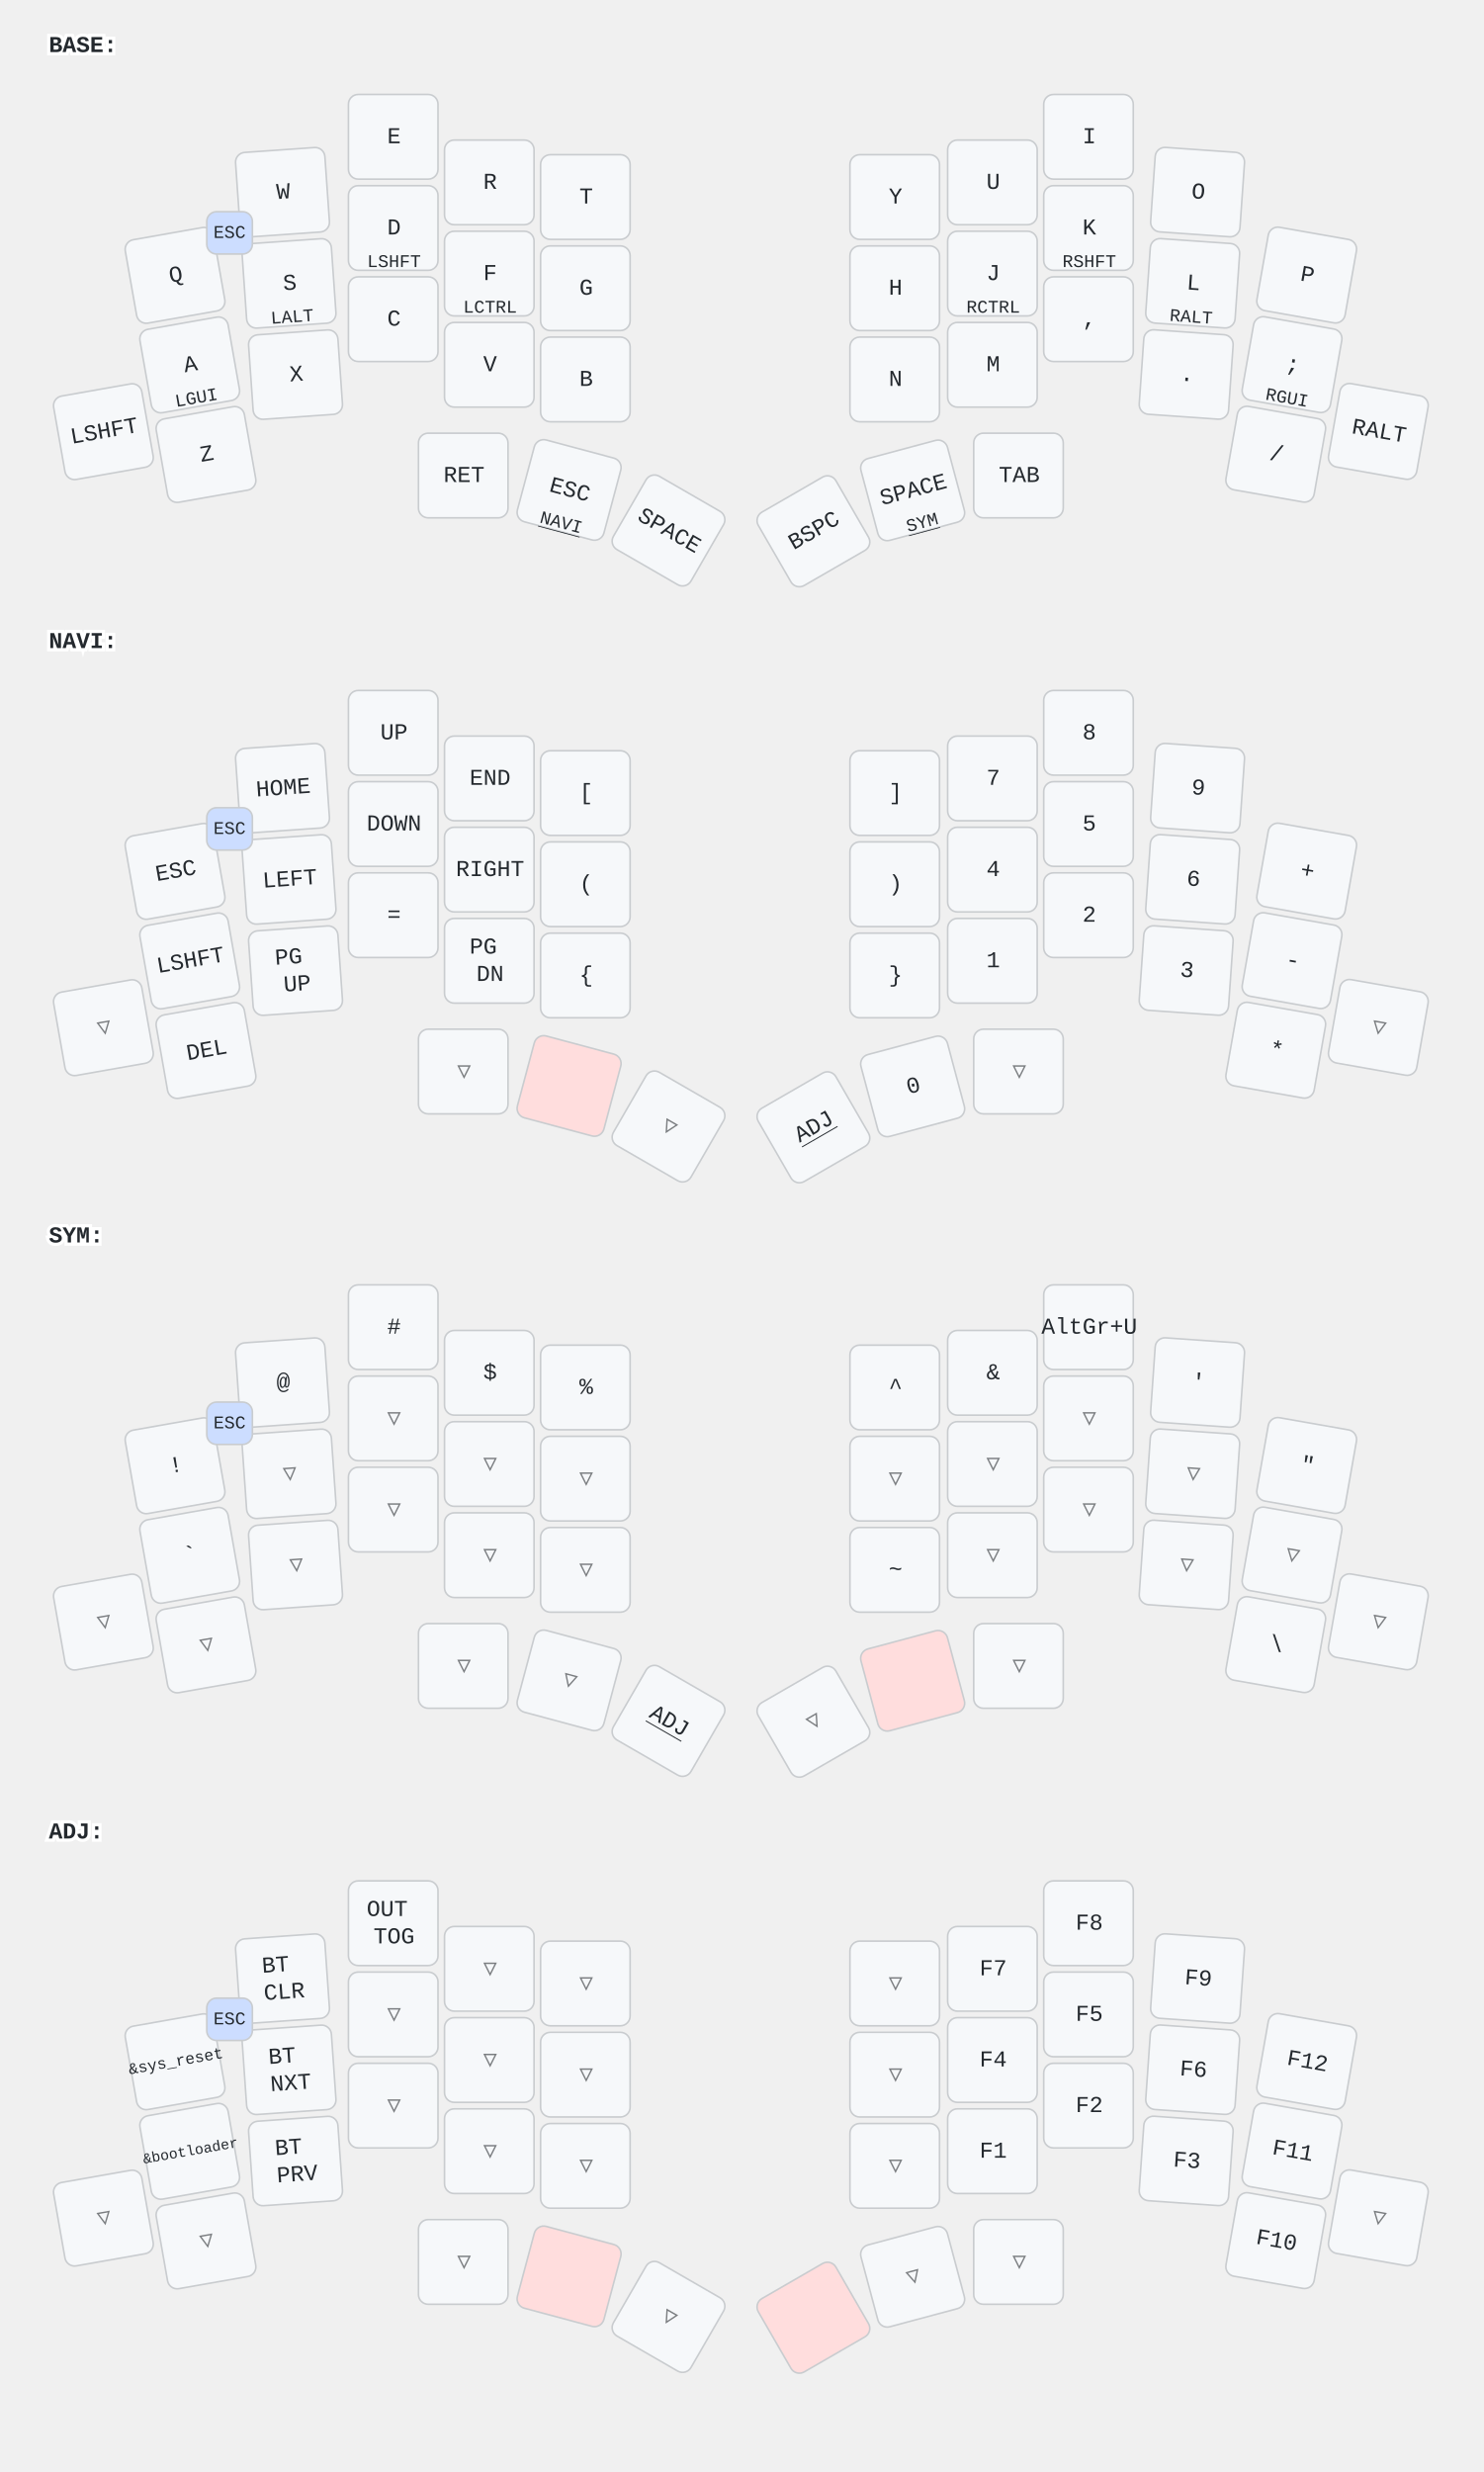
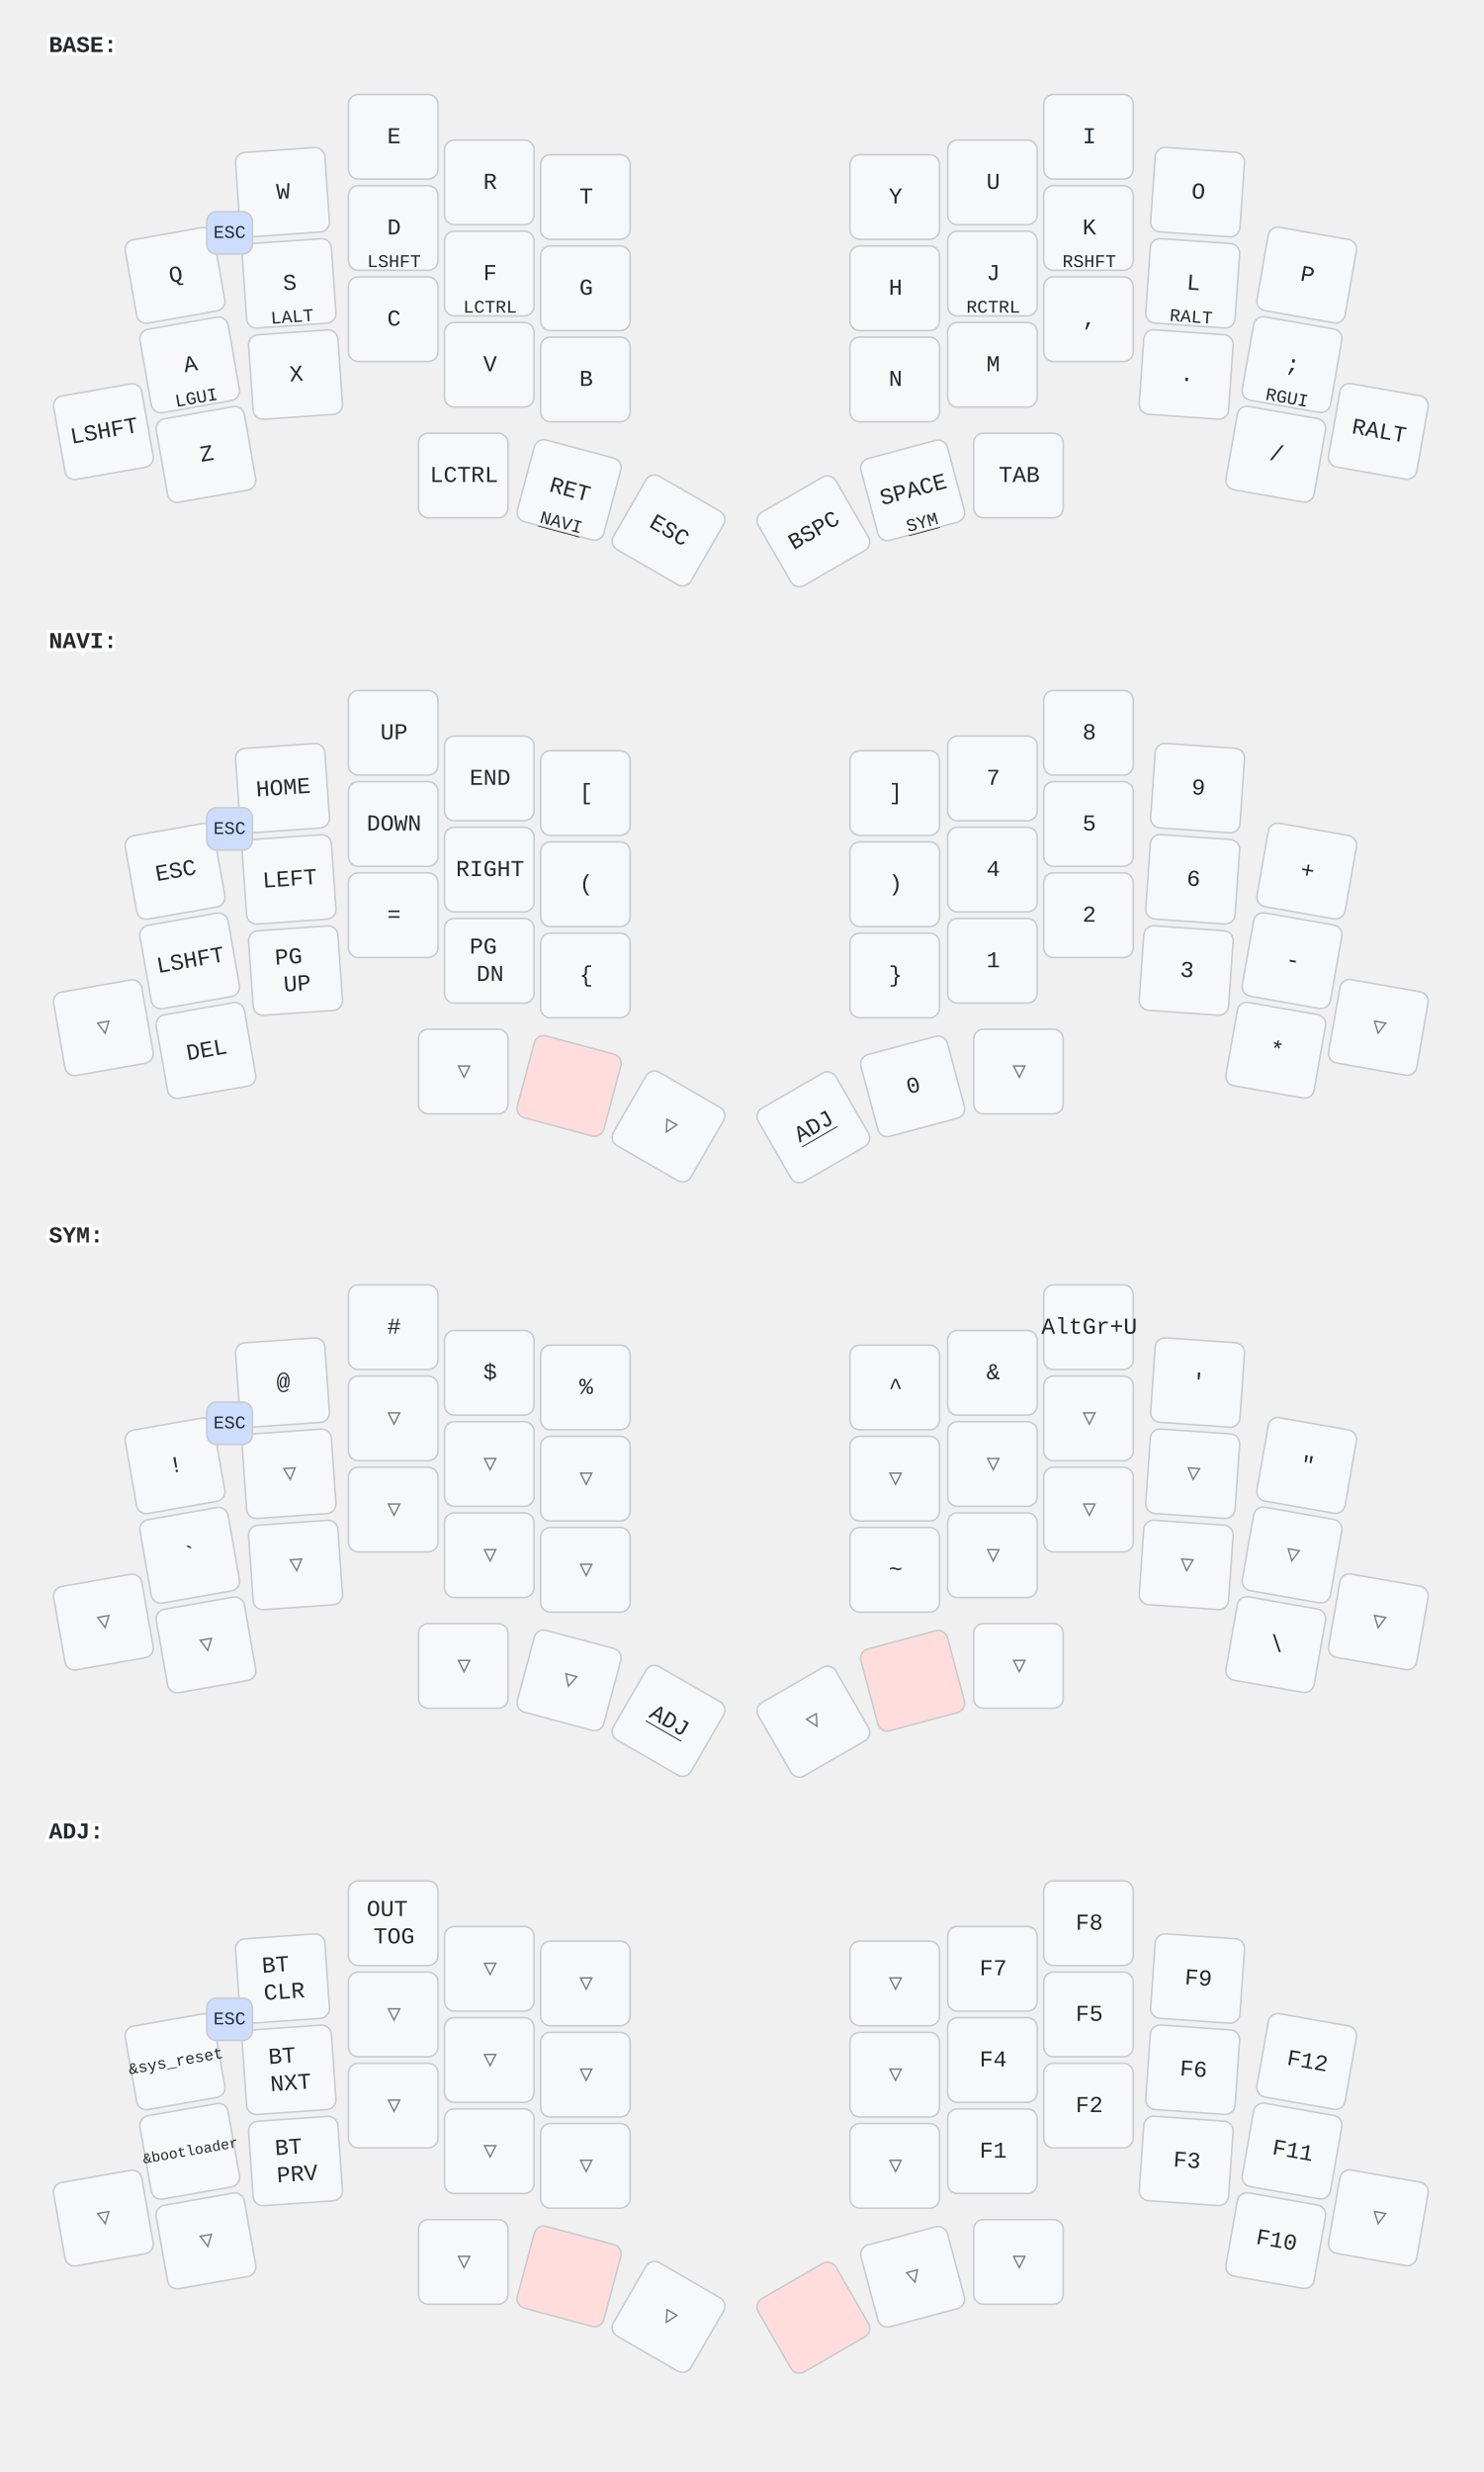
<svg xmlns="http://www.w3.org/2000/svg" width="911" height="1518" viewBox="0 0 911 1518" class="keymap">
  <style>/* inherit to force styles through use tags */
svg path {
    fill: inherit;
}

/* font and background color specifications */
svg.keymap {
    font-family: SFMono-Regular,Consolas,Liberation Mono,Menlo,monospace;
    font-size: 14px;
    font-kerning: normal;
    text-rendering: optimizeLegibility;
    fill: #24292e;
}

/* default key styling */
rect.key {
    fill: #f6f8fa;
}

rect.key, rect.combo {
    stroke: #c9cccf;
    stroke-width: 1;
}

/* default key side styling, only used is draw_key_sides is set */
rect.side {
    filter: brightness(90%);
}

/* color accent for combo boxes */
rect.combo, rect.combo-separate {
    fill: #cdf;
}

/* color accent for held keys */
rect.held, rect.combo.held {
    fill: #fdd;
}

/* color accent for ghost (optional) keys */
rect.ghost, rect.combo.ghost {
    stroke-dasharray: 4, 4;
    stroke-width: 2;
}

text {
    text-anchor: middle;
    dominant-baseline: middle;
}

/* styling for layer labels */
text.label {
    font-weight: bold;
    text-anchor: start;
    stroke: white;
    stroke-width: 4;
    paint-order: stroke;
}

/* styling for optional footer */
text.footer {
    text-anchor: end;
    dominant-baseline: auto;
    stroke: white;
    stroke-width: 4;
    paint-order: stroke;
}

/* styling for combo tap, and key non-tap label text */
- text.combo, text.hold, text.shifted, text.left, text.right {
+ text.combo, text.hold, text.shifted, text.left, text.right, text.tl, text.tr, text.bl, text.br {
    font-size: 11px;
}

- text.hold {
+ text.hold, text.bl, text.br {
    text-anchor: middle;
    dominant-baseline: auto;
}

- text.shifted {
+ text.shifted, text.tl, text.tr {
    text-anchor: middle;
    dominant-baseline: hanging;
}

- text.left {
+ text.left, text.tl, text.bl {
    text-anchor: start;
}

- text.right {
+ text.right, text.tr, text.br {
    text-anchor: end;
}

text.layer-activator {
    text-decoration: underline;
}

/* styling for hold/shifted label text in combo box */
text.combo.hold, text.combo.shifted, text.combo.left, text.combo.right {
    font-size: 8px;
}

/* lighter symbol for transparent keys */
text.trans {
    fill: #7b7e81;
}

/* styling for combo dendrons */
path.combo {
    stroke-width: 1;
    stroke: gray;
    fill: none;
}

/* Start Tabler Icons Cleanup */
/* cannot use height/width with glyphs */
.icon-tabler &gt; path {
    fill: inherit;
    stroke: inherit;
    stroke-width: 2;
}
/* hide tabler's default box */
.icon-tabler &gt; path[stroke="none"][fill="none"] {
    visibility: hidden;
}
/* End Tabler Icons Cleanup */
</style>
  <g transform="translate(30, 0)" class="layer-BASE">
    <text x="0" y="28" class="label" id="BASE">BASE:</text>
    <g transform="translate(0, 56)">
      <g transform="translate(78, 113) rotate(-10.0)" class="key keypos-0">
        <rect rx="6" ry="6" x="-28" y="-26" width="55" height="52" class="key" />
        <text x="0" y="0" class="key tap">Q</text>
      </g>
      <g transform="translate(144, 62) rotate(-4.0)" class="key keypos-1">
        <rect rx="6" ry="6" x="-28" y="-26" width="55" height="52" class="key" />
        <text x="0" y="0" class="key tap">W</text>
      </g>
      <g transform="translate(212, 28)" class="key keypos-2">
        <rect rx="6" ry="6" x="-28" y="-26" width="55" height="52" class="key" />
        <text x="0" y="0" class="key tap">E</text>
      </g>
      <g transform="translate(271, 56)" class="key keypos-3">
        <rect rx="6" ry="6" x="-28" y="-26" width="55" height="52" class="key" />
        <text x="0" y="0" class="key tap">R</text>
      </g>
      <g transform="translate(330, 65)" class="key keypos-4">
        <rect rx="6" ry="6" x="-28" y="-26" width="55" height="52" class="key" />
        <text x="0" y="0" class="key tap">T</text>
      </g>
      <g transform="translate(520, 65)" class="key keypos-5">
        <rect rx="6" ry="6" x="-28" y="-26" width="55" height="52" class="key" />
        <text x="0" y="0" class="key tap">Y</text>
      </g>
      <g transform="translate(580, 56)" class="key keypos-6">
        <rect rx="6" ry="6" x="-28" y="-26" width="55" height="52" class="key" />
        <text x="0" y="0" class="key tap">U</text>
      </g>
      <g transform="translate(639, 28)" class="key keypos-7">
        <rect rx="6" ry="6" x="-28" y="-26" width="55" height="52" class="key" />
        <text x="0" y="0" class="key tap">I</text>
      </g>
      <g transform="translate(706, 62) rotate(4.0)" class="key keypos-8">
        <rect rx="6" ry="6" x="-28" y="-26" width="55" height="52" class="key" />
        <text x="0" y="0" class="key tap">O</text>
      </g>
      <g transform="translate(773, 113) rotate(10.0)" class="key keypos-9">
        <rect rx="6" ry="6" x="-28" y="-26" width="55" height="52" class="key" />
        <text x="0" y="0" class="key tap">P</text>
      </g>
      <g transform="translate(87, 168) rotate(-10.0)" class="key keypos-10">
        <rect rx="6" ry="6" x="-28" y="-26" width="55" height="52" class="key" />
        <text x="0" y="0" class="key tap">A</text>
        <text x="0" y="24" class="key hold">LGUI</text>
      </g>
      <g transform="translate(148, 118) rotate(-4.0)" class="key keypos-11">
        <rect rx="6" ry="6" x="-28" y="-26" width="55" height="52" class="key" />
        <text x="0" y="0" class="key tap">S</text>
        <text x="0" y="24" class="key hold">LALT</text>
      </g>
      <g transform="translate(212, 84)" class="key keypos-12">
        <rect rx="6" ry="6" x="-28" y="-26" width="55" height="52" class="key" />
        <text x="0" y="0" class="key tap">D</text>
        <text x="0" y="24" class="key hold">LSHFT</text>
      </g>
      <g transform="translate(271, 112)" class="key keypos-13">
        <rect rx="6" ry="6" x="-28" y="-26" width="55" height="52" class="key" />
        <text x="0" y="0" class="key tap">F</text>
        <text x="0" y="24" class="key hold">LCTRL</text>
      </g>
      <g transform="translate(330, 121)" class="key keypos-14">
        <rect rx="6" ry="6" x="-28" y="-26" width="55" height="52" class="key" />
        <text x="0" y="0" class="key tap">G</text>
      </g>
      <g transform="translate(520, 121)" class="key keypos-15">
        <rect rx="6" ry="6" x="-28" y="-26" width="55" height="52" class="key" />
        <text x="0" y="0" class="key tap">H</text>
      </g>
      <g transform="translate(580, 112)" class="key keypos-16">
        <rect rx="6" ry="6" x="-28" y="-26" width="55" height="52" class="key" />
        <text x="0" y="0" class="key tap">J</text>
        <text x="0" y="24" class="key hold">RCTRL</text>
      </g>
      <g transform="translate(639, 84)" class="key keypos-17">
        <rect rx="6" ry="6" x="-28" y="-26" width="55" height="52" class="key" />
        <text x="0" y="0" class="key tap">K</text>
        <text x="0" y="24" class="key hold">RSHFT</text>
      </g>
      <g transform="translate(703, 118) rotate(4.0)" class="key keypos-18">
        <rect rx="6" ry="6" x="-28" y="-26" width="55" height="52" class="key" />
        <text x="0" y="0" class="key tap">L</text>
        <text x="0" y="24" class="key hold">RALT</text>
      </g>
      <g transform="translate(764, 168) rotate(10.0)" class="key keypos-19">
        <rect rx="6" ry="6" x="-28" y="-26" width="55" height="52" class="key" />
        <text x="0" y="0" class="key tap">;</text>
        <text x="0" y="24" class="key hold">RGUI</text>
      </g>
      <g transform="translate(34, 209) rotate(-10.0)" class="key keypos-20">
        <rect rx="6" ry="6" x="-28" y="-26" width="55" height="52" class="key" />
        <text x="0" y="0" class="key tap">LSHFT</text>
      </g>
      <g transform="translate(97, 223) rotate(-10.0)" class="key keypos-21">
        <rect rx="6" ry="6" x="-28" y="-26" width="55" height="52" class="key" />
        <text x="0" y="0" class="key tap">Z</text>
      </g>
      <g transform="translate(152, 174) rotate(-4.0)" class="key keypos-22">
        <rect rx="6" ry="6" x="-28" y="-26" width="55" height="52" class="key" />
        <text x="0" y="0" class="key tap">X</text>
      </g>
      <g transform="translate(212, 140)" class="key keypos-23">
        <rect rx="6" ry="6" x="-28" y="-26" width="55" height="52" class="key" />
        <text x="0" y="0" class="key tap">C</text>
      </g>
      <g transform="translate(271, 168)" class="key keypos-24">
        <rect rx="6" ry="6" x="-28" y="-26" width="55" height="52" class="key" />
        <text x="0" y="0" class="key tap">V</text>
      </g>
      <g transform="translate(330, 177)" class="key keypos-25">
        <rect rx="6" ry="6" x="-28" y="-26" width="55" height="52" class="key" />
        <text x="0" y="0" class="key tap">B</text>
      </g>
      <g transform="translate(520, 177)" class="key keypos-26">
        <rect rx="6" ry="6" x="-28" y="-26" width="55" height="52" class="key" />
        <text x="0" y="0" class="key tap">N</text>
      </g>
      <g transform="translate(580, 168)" class="key keypos-27">
        <rect rx="6" ry="6" x="-28" y="-26" width="55" height="52" class="key" />
        <text x="0" y="0" class="key tap">M</text>
      </g>
      <g transform="translate(639, 140)" class="key keypos-28">
        <rect rx="6" ry="6" x="-28" y="-26" width="55" height="52" class="key" />
        <text x="0" y="0" class="key tap">,</text>
      </g>
      <g transform="translate(699, 174) rotate(4.0)" class="key keypos-29">
        <rect rx="6" ry="6" x="-28" y="-26" width="55" height="52" class="key" />
        <text x="0" y="0" class="key tap">.</text>
      </g>
      <g transform="translate(754, 223) rotate(10.0)" class="key keypos-30">
        <rect rx="6" ry="6" x="-28" y="-26" width="55" height="52" class="key" />
        <text x="0" y="0" class="key tap">/</text>
      </g>
      <g transform="translate(817, 209) rotate(10.0)" class="key keypos-31">
        <rect rx="6" ry="6" x="-28" y="-26" width="55" height="52" class="key" />
        <text x="0" y="0" class="key tap">RALT</text>
      </g>
      <g transform="translate(255, 236)" class="key keypos-32">
        <rect rx="6" ry="6" x="-28" y="-26" width="55" height="52" class="key" />
+         <text x="0" y="0" class="key tap">LCTRL</text>
+       </g>
+       <g transform="translate(320, 245) rotate(15.0)" class="key keypos-33">
+         <rect rx="6" ry="6" x="-28" y="-26" width="55" height="52" class="key" />
        <text x="0" y="0" class="key tap">RET</text>
-       </g>
-       <g transform="translate(320, 245) rotate(15.0)" class="key keypos-33">
-         <rect rx="6" ry="6" x="-28" y="-26" width="55" height="52" class="key" />
-         <text x="0" y="0" class="key tap">ESC</text>
        <a href="#NAVI">
          <text x="0" y="24" class="key hold layer-activator">NAVI</text>
        </a>
      </g>
      <g transform="translate(381, 270) rotate(30.0)" class="key keypos-34">
        <rect rx="6" ry="6" x="-28" y="-26" width="55" height="52" class="key" />
-         <text x="0" y="0" class="key tap">SPACE</text>
+         <text x="0" y="0" class="key tap">ESC</text>
      </g>
      <g transform="translate(470, 270) rotate(-30.0)" class="key keypos-35">
        <rect rx="6" ry="6" x="-28" y="-26" width="55" height="52" class="key" />
        <text x="0" y="0" class="key tap">BSPC</text>
      </g>
      <g transform="translate(531, 245) rotate(-15.0)" class="key keypos-36">
        <rect rx="6" ry="6" x="-28" y="-26" width="55" height="52" class="key" />
        <text x="0" y="0" class="key tap">SPACE</text>
        <a href="#SYM">
          <text x="0" y="24" class="key hold layer-activator">SYM</text>
        </a>
      </g>
      <g transform="translate(596, 236)" class="key keypos-37">
        <rect rx="6" ry="6" x="-28" y="-26" width="55" height="52" class="key" />
        <text x="0" y="0" class="key tap">TAB</text>
      </g>
      <g class="combo combopos-0">
        <rect rx="6" ry="6" x="97" y="74" width="28" height="26" class="combo" />
        <text x="111" y="87" class="combo tap">ESC</text>
      </g>
    </g>
  </g>
  <g transform="translate(30, 366)" class="layer-NAVI">
    <text x="0" y="28" class="label" id="NAVI">NAVI:</text>
    <g transform="translate(0, 56)">
      <g transform="translate(78, 113) rotate(-10.0)" class="key keypos-0">
        <rect rx="6" ry="6" x="-28" y="-26" width="55" height="52" class="key" />
        <text x="0" y="0" class="key tap">ESC</text>
      </g>
      <g transform="translate(144, 62) rotate(-4.0)" class="key keypos-1">
        <rect rx="6" ry="6" x="-28" y="-26" width="55" height="52" class="key" />
        <text x="0" y="0" class="key tap">HOME</text>
      </g>
      <g transform="translate(212, 28)" class="key keypos-2">
        <rect rx="6" ry="6" x="-28" y="-26" width="55" height="52" class="key" />
        <text x="0" y="0" class="key tap">UP</text>
      </g>
      <g transform="translate(271, 56)" class="key keypos-3">
        <rect rx="6" ry="6" x="-28" y="-26" width="55" height="52" class="key" />
        <text x="0" y="0" class="key tap">END</text>
      </g>
      <g transform="translate(330, 65)" class="key keypos-4">
        <rect rx="6" ry="6" x="-28" y="-26" width="55" height="52" class="key" />
        <text x="0" y="0" class="key tap">[</text>
      </g>
      <g transform="translate(520, 65)" class="key keypos-5">
        <rect rx="6" ry="6" x="-28" y="-26" width="55" height="52" class="key" />
        <text x="0" y="0" class="key tap">]</text>
      </g>
      <g transform="translate(580, 56)" class="key keypos-6">
        <rect rx="6" ry="6" x="-28" y="-26" width="55" height="52" class="key" />
        <text x="0" y="0" class="key tap">7</text>
      </g>
      <g transform="translate(639, 28)" class="key keypos-7">
        <rect rx="6" ry="6" x="-28" y="-26" width="55" height="52" class="key" />
        <text x="0" y="0" class="key tap">8</text>
      </g>
      <g transform="translate(706, 62) rotate(4.0)" class="key keypos-8">
        <rect rx="6" ry="6" x="-28" y="-26" width="55" height="52" class="key" />
        <text x="0" y="0" class="key tap">9</text>
      </g>
      <g transform="translate(773, 113) rotate(10.0)" class="key keypos-9">
        <rect rx="6" ry="6" x="-28" y="-26" width="55" height="52" class="key" />
        <text x="0" y="0" class="key tap">+</text>
      </g>
      <g transform="translate(87, 168) rotate(-10.0)" class="key keypos-10">
        <rect rx="6" ry="6" x="-28" y="-26" width="55" height="52" class="key" />
        <text x="0" y="0" class="key tap">LSHFT</text>
      </g>
      <g transform="translate(148, 118) rotate(-4.0)" class="key keypos-11">
        <rect rx="6" ry="6" x="-28" y="-26" width="55" height="52" class="key" />
        <text x="0" y="0" class="key tap">LEFT</text>
      </g>
      <g transform="translate(212, 84)" class="key keypos-12">
        <rect rx="6" ry="6" x="-28" y="-26" width="55" height="52" class="key" />
        <text x="0" y="0" class="key tap">DOWN</text>
      </g>
      <g transform="translate(271, 112)" class="key keypos-13">
        <rect rx="6" ry="6" x="-28" y="-26" width="55" height="52" class="key" />
        <text x="0" y="0" class="key tap">RIGHT</text>
      </g>
      <g transform="translate(330, 121)" class="key keypos-14">
        <rect rx="6" ry="6" x="-28" y="-26" width="55" height="52" class="key" />
        <text x="0" y="0" class="key tap">(</text>
      </g>
      <g transform="translate(520, 121)" class="key keypos-15">
        <rect rx="6" ry="6" x="-28" y="-26" width="55" height="52" class="key" />
        <text x="0" y="0" class="key tap">)</text>
      </g>
      <g transform="translate(580, 112)" class="key keypos-16">
        <rect rx="6" ry="6" x="-28" y="-26" width="55" height="52" class="key" />
        <text x="0" y="0" class="key tap">4</text>
      </g>
      <g transform="translate(639, 84)" class="key keypos-17">
        <rect rx="6" ry="6" x="-28" y="-26" width="55" height="52" class="key" />
        <text x="0" y="0" class="key tap">5</text>
      </g>
      <g transform="translate(703, 118) rotate(4.0)" class="key keypos-18">
        <rect rx="6" ry="6" x="-28" y="-26" width="55" height="52" class="key" />
        <text x="0" y="0" class="key tap">6</text>
      </g>
      <g transform="translate(764, 168) rotate(10.0)" class="key keypos-19">
        <rect rx="6" ry="6" x="-28" y="-26" width="55" height="52" class="key" />
        <text x="0" y="0" class="key tap">-</text>
      </g>
      <g transform="translate(34, 209) rotate(-10.0)" class="key trans keypos-20">
        <rect rx="6" ry="6" x="-28" y="-26" width="55" height="52" class="key trans" />
        <text x="0" y="0" class="key trans tap">▽</text>
      </g>
      <g transform="translate(97, 223) rotate(-10.0)" class="key keypos-21">
        <rect rx="6" ry="6" x="-28" y="-26" width="55" height="52" class="key" />
        <text x="0" y="0" class="key tap">DEL</text>
      </g>
      <g transform="translate(152, 174) rotate(-4.0)" class="key keypos-22">
        <rect rx="6" ry="6" x="-28" y="-26" width="55" height="52" class="key" />
        <text x="0" y="0" class="key tap">
          <tspan x="0" dy="-0.6em">PG</tspan>
          <tspan x="0" dy="1.2em">UP</tspan>
        </text>
      </g>
      <g transform="translate(212, 140)" class="key keypos-23">
        <rect rx="6" ry="6" x="-28" y="-26" width="55" height="52" class="key" />
        <text x="0" y="0" class="key tap">=</text>
      </g>
      <g transform="translate(271, 168)" class="key keypos-24">
        <rect rx="6" ry="6" x="-28" y="-26" width="55" height="52" class="key" />
        <text x="0" y="0" class="key tap">
          <tspan x="0" dy="-0.6em">PG</tspan>
          <tspan x="0" dy="1.2em">DN</tspan>
        </text>
      </g>
      <g transform="translate(330, 177)" class="key keypos-25">
        <rect rx="6" ry="6" x="-28" y="-26" width="55" height="52" class="key" />
        <text x="0" y="0" class="key tap">{</text>
      </g>
      <g transform="translate(520, 177)" class="key keypos-26">
        <rect rx="6" ry="6" x="-28" y="-26" width="55" height="52" class="key" />
        <text x="0" y="0" class="key tap">}</text>
      </g>
      <g transform="translate(580, 168)" class="key keypos-27">
        <rect rx="6" ry="6" x="-28" y="-26" width="55" height="52" class="key" />
        <text x="0" y="0" class="key tap">1</text>
      </g>
      <g transform="translate(639, 140)" class="key keypos-28">
        <rect rx="6" ry="6" x="-28" y="-26" width="55" height="52" class="key" />
        <text x="0" y="0" class="key tap">2</text>
      </g>
      <g transform="translate(699, 174) rotate(4.0)" class="key keypos-29">
        <rect rx="6" ry="6" x="-28" y="-26" width="55" height="52" class="key" />
        <text x="0" y="0" class="key tap">3</text>
      </g>
      <g transform="translate(754, 223) rotate(10.0)" class="key keypos-30">
        <rect rx="6" ry="6" x="-28" y="-26" width="55" height="52" class="key" />
        <text x="0" y="0" class="key tap">*</text>
      </g>
      <g transform="translate(817, 209) rotate(10.0)" class="key trans keypos-31">
        <rect rx="6" ry="6" x="-28" y="-26" width="55" height="52" class="key trans" />
        <text x="0" y="0" class="key trans tap">▽</text>
      </g>
      <g transform="translate(255, 236)" class="key trans keypos-32">
        <rect rx="6" ry="6" x="-28" y="-26" width="55" height="52" class="key trans" />
        <text x="0" y="0" class="key trans tap">▽</text>
      </g>
      <g transform="translate(320, 245) rotate(15.0)" class="key held keypos-33">
        <rect rx="6" ry="6" x="-28" y="-26" width="55" height="52" class="key held" />
      </g>
      <g transform="translate(381, 270) rotate(30.0)" class="key trans keypos-34">
        <rect rx="6" ry="6" x="-28" y="-26" width="55" height="52" class="key trans" />
        <text x="0" y="0" class="key trans tap">▽</text>
      </g>
      <g transform="translate(470, 270) rotate(-30.0)" class="key keypos-35">
        <rect rx="6" ry="6" x="-28" y="-26" width="55" height="52" class="key" />
        <a href="#ADJ">
          <text x="0" y="0" class="key tap layer-activator">ADJ</text>
        </a>
      </g>
      <g transform="translate(531, 245) rotate(-15.0)" class="key keypos-36">
        <rect rx="6" ry="6" x="-28" y="-26" width="55" height="52" class="key" />
        <text x="0" y="0" class="key tap">0</text>
      </g>
      <g transform="translate(596, 236)" class="key trans keypos-37">
        <rect rx="6" ry="6" x="-28" y="-26" width="55" height="52" class="key trans" />
        <text x="0" y="0" class="key trans tap">▽</text>
      </g>
      <g class="combo combopos-0">
        <rect rx="6" ry="6" x="97" y="74" width="28" height="26" class="combo" />
        <text x="111" y="87" class="combo tap">ESC</text>
      </g>
    </g>
  </g>
  <g transform="translate(30, 731)" class="layer-SYM">
    <text x="0" y="28" class="label" id="SYM">SYM:</text>
    <g transform="translate(0, 56)">
      <g transform="translate(78, 113) rotate(-10.0)" class="key keypos-0">
        <rect rx="6" ry="6" x="-28" y="-26" width="55" height="52" class="key" />
        <text x="0" y="0" class="key tap">!</text>
      </g>
      <g transform="translate(144, 62) rotate(-4.0)" class="key keypos-1">
        <rect rx="6" ry="6" x="-28" y="-26" width="55" height="52" class="key" />
        <text x="0" y="0" class="key tap">@</text>
      </g>
      <g transform="translate(212, 28)" class="key keypos-2">
        <rect rx="6" ry="6" x="-28" y="-26" width="55" height="52" class="key" />
        <text x="0" y="0" class="key tap">#</text>
      </g>
      <g transform="translate(271, 56)" class="key keypos-3">
        <rect rx="6" ry="6" x="-28" y="-26" width="55" height="52" class="key" />
        <text x="0" y="0" class="key tap">$</text>
      </g>
      <g transform="translate(330, 65)" class="key keypos-4">
        <rect rx="6" ry="6" x="-28" y="-26" width="55" height="52" class="key" />
        <text x="0" y="0" class="key tap">%</text>
      </g>
      <g transform="translate(520, 65)" class="key keypos-5">
        <rect rx="6" ry="6" x="-28" y="-26" width="55" height="52" class="key" />
        <text x="0" y="0" class="key tap">^</text>
      </g>
      <g transform="translate(580, 56)" class="key keypos-6">
        <rect rx="6" ry="6" x="-28" y="-26" width="55" height="52" class="key" />
        <text x="0" y="0" class="key tap">&amp;</text>
      </g>
      <g transform="translate(639, 28)" class="key keypos-7">
        <rect rx="6" ry="6" x="-28" y="-26" width="55" height="52" class="key" />
        <text x="0" y="0" class="key tap">AltGr+U</text>
      </g>
      <g transform="translate(706, 62) rotate(4.0)" class="key keypos-8">
        <rect rx="6" ry="6" x="-28" y="-26" width="55" height="52" class="key" />
        <text x="0" y="0" class="key tap">'</text>
      </g>
      <g transform="translate(773, 113) rotate(10.0)" class="key keypos-9">
        <rect rx="6" ry="6" x="-28" y="-26" width="55" height="52" class="key" />
        <text x="0" y="0" class="key tap">"</text>
      </g>
      <g transform="translate(87, 168) rotate(-10.0)" class="key keypos-10">
        <rect rx="6" ry="6" x="-28" y="-26" width="55" height="52" class="key" />
        <text x="0" y="0" class="key tap">`</text>
      </g>
      <g transform="translate(148, 118) rotate(-4.0)" class="key trans keypos-11">
        <rect rx="6" ry="6" x="-28" y="-26" width="55" height="52" class="key trans" />
        <text x="0" y="0" class="key trans tap">▽</text>
      </g>
      <g transform="translate(212, 84)" class="key trans keypos-12">
        <rect rx="6" ry="6" x="-28" y="-26" width="55" height="52" class="key trans" />
        <text x="0" y="0" class="key trans tap">▽</text>
      </g>
      <g transform="translate(271, 112)" class="key trans keypos-13">
        <rect rx="6" ry="6" x="-28" y="-26" width="55" height="52" class="key trans" />
        <text x="0" y="0" class="key trans tap">▽</text>
      </g>
      <g transform="translate(330, 121)" class="key trans keypos-14">
        <rect rx="6" ry="6" x="-28" y="-26" width="55" height="52" class="key trans" />
        <text x="0" y="0" class="key trans tap">▽</text>
      </g>
      <g transform="translate(520, 121)" class="key trans keypos-15">
        <rect rx="6" ry="6" x="-28" y="-26" width="55" height="52" class="key trans" />
        <text x="0" y="0" class="key trans tap">▽</text>
      </g>
      <g transform="translate(580, 112)" class="key trans keypos-16">
        <rect rx="6" ry="6" x="-28" y="-26" width="55" height="52" class="key trans" />
        <text x="0" y="0" class="key trans tap">▽</text>
      </g>
      <g transform="translate(639, 84)" class="key trans keypos-17">
        <rect rx="6" ry="6" x="-28" y="-26" width="55" height="52" class="key trans" />
        <text x="0" y="0" class="key trans tap">▽</text>
      </g>
      <g transform="translate(703, 118) rotate(4.0)" class="key trans keypos-18">
        <rect rx="6" ry="6" x="-28" y="-26" width="55" height="52" class="key trans" />
        <text x="0" y="0" class="key trans tap">▽</text>
      </g>
      <g transform="translate(764, 168) rotate(10.0)" class="key trans keypos-19">
        <rect rx="6" ry="6" x="-28" y="-26" width="55" height="52" class="key trans" />
        <text x="0" y="0" class="key trans tap">▽</text>
      </g>
      <g transform="translate(34, 209) rotate(-10.0)" class="key trans keypos-20">
        <rect rx="6" ry="6" x="-28" y="-26" width="55" height="52" class="key trans" />
        <text x="0" y="0" class="key trans tap">▽</text>
      </g>
      <g transform="translate(97, 223) rotate(-10.0)" class="key trans keypos-21">
        <rect rx="6" ry="6" x="-28" y="-26" width="55" height="52" class="key trans" />
        <text x="0" y="0" class="key trans tap">▽</text>
      </g>
      <g transform="translate(152, 174) rotate(-4.0)" class="key trans keypos-22">
        <rect rx="6" ry="6" x="-28" y="-26" width="55" height="52" class="key trans" />
        <text x="0" y="0" class="key trans tap">▽</text>
      </g>
      <g transform="translate(212, 140)" class="key trans keypos-23">
        <rect rx="6" ry="6" x="-28" y="-26" width="55" height="52" class="key trans" />
        <text x="0" y="0" class="key trans tap">▽</text>
      </g>
      <g transform="translate(271, 168)" class="key trans keypos-24">
        <rect rx="6" ry="6" x="-28" y="-26" width="55" height="52" class="key trans" />
        <text x="0" y="0" class="key trans tap">▽</text>
      </g>
      <g transform="translate(330, 177)" class="key trans keypos-25">
        <rect rx="6" ry="6" x="-28" y="-26" width="55" height="52" class="key trans" />
        <text x="0" y="0" class="key trans tap">▽</text>
      </g>
      <g transform="translate(520, 177)" class="key keypos-26">
        <rect rx="6" ry="6" x="-28" y="-26" width="55" height="52" class="key" />
        <text x="0" y="0" class="key tap">~</text>
      </g>
      <g transform="translate(580, 168)" class="key trans keypos-27">
        <rect rx="6" ry="6" x="-28" y="-26" width="55" height="52" class="key trans" />
        <text x="0" y="0" class="key trans tap">▽</text>
      </g>
      <g transform="translate(639, 140)" class="key trans keypos-28">
        <rect rx="6" ry="6" x="-28" y="-26" width="55" height="52" class="key trans" />
        <text x="0" y="0" class="key trans tap">▽</text>
      </g>
      <g transform="translate(699, 174) rotate(4.0)" class="key trans keypos-29">
        <rect rx="6" ry="6" x="-28" y="-26" width="55" height="52" class="key trans" />
        <text x="0" y="0" class="key trans tap">▽</text>
      </g>
      <g transform="translate(754, 223) rotate(10.0)" class="key keypos-30">
        <rect rx="6" ry="6" x="-28" y="-26" width="55" height="52" class="key" />
        <text x="0" y="0" class="key tap">\</text>
      </g>
      <g transform="translate(817, 209) rotate(10.0)" class="key trans keypos-31">
        <rect rx="6" ry="6" x="-28" y="-26" width="55" height="52" class="key trans" />
        <text x="0" y="0" class="key trans tap">▽</text>
      </g>
      <g transform="translate(255, 236)" class="key trans keypos-32">
        <rect rx="6" ry="6" x="-28" y="-26" width="55" height="52" class="key trans" />
        <text x="0" y="0" class="key trans tap">▽</text>
      </g>
      <g transform="translate(320, 245) rotate(15.0)" class="key trans keypos-33">
        <rect rx="6" ry="6" x="-28" y="-26" width="55" height="52" class="key trans" />
        <text x="0" y="0" class="key trans tap">▽</text>
      </g>
      <g transform="translate(381, 270) rotate(30.0)" class="key keypos-34">
        <rect rx="6" ry="6" x="-28" y="-26" width="55" height="52" class="key" />
        <a href="#ADJ">
          <text x="0" y="0" class="key tap layer-activator">ADJ</text>
        </a>
      </g>
      <g transform="translate(470, 270) rotate(-30.0)" class="key trans keypos-35">
        <rect rx="6" ry="6" x="-28" y="-26" width="55" height="52" class="key trans" />
        <text x="0" y="0" class="key trans tap">▽</text>
      </g>
      <g transform="translate(531, 245) rotate(-15.0)" class="key held keypos-36">
        <rect rx="6" ry="6" x="-28" y="-26" width="55" height="52" class="key held" />
      </g>
      <g transform="translate(596, 236)" class="key trans keypos-37">
        <rect rx="6" ry="6" x="-28" y="-26" width="55" height="52" class="key trans" />
        <text x="0" y="0" class="key trans tap">▽</text>
      </g>
      <g class="combo combopos-0">
        <rect rx="6" ry="6" x="97" y="74" width="28" height="26" class="combo" />
        <text x="111" y="87" class="combo tap">ESC</text>
      </g>
    </g>
  </g>
  <g transform="translate(30, 1097)" class="layer-ADJ">
    <text x="0" y="28" class="label" id="ADJ">ADJ:</text>
    <g transform="translate(0, 56)">
      <g transform="translate(78, 113) rotate(-10.0)" class="key keypos-0">
        <rect rx="6" ry="6" x="-28" y="-26" width="55" height="52" class="key" />
        <text x="0" y="0" class="key tap">
          <tspan style="font-size: 70%">&amp;sys_reset</tspan>
        </text>
      </g>
      <g transform="translate(144, 62) rotate(-4.0)" class="key keypos-1">
        <rect rx="6" ry="6" x="-28" y="-26" width="55" height="52" class="key" />
        <text x="0" y="0" class="key tap">
          <tspan x="0" dy="-0.6em">BT</tspan>
          <tspan x="0" dy="1.2em">CLR</tspan>
        </text>
      </g>
      <g transform="translate(212, 28)" class="key keypos-2">
        <rect rx="6" ry="6" x="-28" y="-26" width="55" height="52" class="key" />
        <text x="0" y="0" class="key tap">
          <tspan x="0" dy="-0.6em">OUT</tspan>
          <tspan x="0" dy="1.2em">TOG</tspan>
        </text>
      </g>
      <g transform="translate(271, 56)" class="key trans keypos-3">
        <rect rx="6" ry="6" x="-28" y="-26" width="55" height="52" class="key trans" />
        <text x="0" y="0" class="key trans tap">▽</text>
      </g>
      <g transform="translate(330, 65)" class="key trans keypos-4">
        <rect rx="6" ry="6" x="-28" y="-26" width="55" height="52" class="key trans" />
        <text x="0" y="0" class="key trans tap">▽</text>
      </g>
      <g transform="translate(520, 65)" class="key trans keypos-5">
        <rect rx="6" ry="6" x="-28" y="-26" width="55" height="52" class="key trans" />
        <text x="0" y="0" class="key trans tap">▽</text>
      </g>
      <g transform="translate(580, 56)" class="key keypos-6">
        <rect rx="6" ry="6" x="-28" y="-26" width="55" height="52" class="key" />
        <text x="0" y="0" class="key tap">F7</text>
      </g>
      <g transform="translate(639, 28)" class="key keypos-7">
        <rect rx="6" ry="6" x="-28" y="-26" width="55" height="52" class="key" />
        <text x="0" y="0" class="key tap">F8</text>
      </g>
      <g transform="translate(706, 62) rotate(4.0)" class="key keypos-8">
        <rect rx="6" ry="6" x="-28" y="-26" width="55" height="52" class="key" />
        <text x="0" y="0" class="key tap">F9</text>
      </g>
      <g transform="translate(773, 113) rotate(10.0)" class="key keypos-9">
        <rect rx="6" ry="6" x="-28" y="-26" width="55" height="52" class="key" />
        <text x="0" y="0" class="key tap">F12</text>
      </g>
      <g transform="translate(87, 168) rotate(-10.0)" class="key keypos-10">
        <rect rx="6" ry="6" x="-28" y="-26" width="55" height="52" class="key" />
        <text x="0" y="0" class="key tap">
          <tspan style="font-size: 64%">&amp;bootloader</tspan>
        </text>
      </g>
      <g transform="translate(148, 118) rotate(-4.0)" class="key keypos-11">
        <rect rx="6" ry="6" x="-28" y="-26" width="55" height="52" class="key" />
        <text x="0" y="0" class="key tap">
          <tspan x="0" dy="-0.6em">BT</tspan>
          <tspan x="0" dy="1.2em">NXT</tspan>
        </text>
      </g>
      <g transform="translate(212, 84)" class="key trans keypos-12">
        <rect rx="6" ry="6" x="-28" y="-26" width="55" height="52" class="key trans" />
        <text x="0" y="0" class="key trans tap">▽</text>
      </g>
      <g transform="translate(271, 112)" class="key trans keypos-13">
        <rect rx="6" ry="6" x="-28" y="-26" width="55" height="52" class="key trans" />
        <text x="0" y="0" class="key trans tap">▽</text>
      </g>
      <g transform="translate(330, 121)" class="key trans keypos-14">
        <rect rx="6" ry="6" x="-28" y="-26" width="55" height="52" class="key trans" />
        <text x="0" y="0" class="key trans tap">▽</text>
      </g>
      <g transform="translate(520, 121)" class="key trans keypos-15">
        <rect rx="6" ry="6" x="-28" y="-26" width="55" height="52" class="key trans" />
        <text x="0" y="0" class="key trans tap">▽</text>
      </g>
      <g transform="translate(580, 112)" class="key keypos-16">
        <rect rx="6" ry="6" x="-28" y="-26" width="55" height="52" class="key" />
        <text x="0" y="0" class="key tap">F4</text>
      </g>
      <g transform="translate(639, 84)" class="key keypos-17">
        <rect rx="6" ry="6" x="-28" y="-26" width="55" height="52" class="key" />
        <text x="0" y="0" class="key tap">F5</text>
      </g>
      <g transform="translate(703, 118) rotate(4.0)" class="key keypos-18">
        <rect rx="6" ry="6" x="-28" y="-26" width="55" height="52" class="key" />
        <text x="0" y="0" class="key tap">F6</text>
      </g>
      <g transform="translate(764, 168) rotate(10.0)" class="key keypos-19">
        <rect rx="6" ry="6" x="-28" y="-26" width="55" height="52" class="key" />
        <text x="0" y="0" class="key tap">F11</text>
      </g>
      <g transform="translate(34, 209) rotate(-10.0)" class="key trans keypos-20">
        <rect rx="6" ry="6" x="-28" y="-26" width="55" height="52" class="key trans" />
        <text x="0" y="0" class="key trans tap">▽</text>
      </g>
      <g transform="translate(97, 223) rotate(-10.0)" class="key trans keypos-21">
        <rect rx="6" ry="6" x="-28" y="-26" width="55" height="52" class="key trans" />
        <text x="0" y="0" class="key trans tap">▽</text>
      </g>
      <g transform="translate(152, 174) rotate(-4.0)" class="key keypos-22">
        <rect rx="6" ry="6" x="-28" y="-26" width="55" height="52" class="key" />
        <text x="0" y="0" class="key tap">
          <tspan x="0" dy="-0.6em">BT</tspan>
          <tspan x="0" dy="1.2em">PRV</tspan>
        </text>
      </g>
      <g transform="translate(212, 140)" class="key trans keypos-23">
        <rect rx="6" ry="6" x="-28" y="-26" width="55" height="52" class="key trans" />
        <text x="0" y="0" class="key trans tap">▽</text>
      </g>
      <g transform="translate(271, 168)" class="key trans keypos-24">
        <rect rx="6" ry="6" x="-28" y="-26" width="55" height="52" class="key trans" />
        <text x="0" y="0" class="key trans tap">▽</text>
      </g>
      <g transform="translate(330, 177)" class="key trans keypos-25">
        <rect rx="6" ry="6" x="-28" y="-26" width="55" height="52" class="key trans" />
        <text x="0" y="0" class="key trans tap">▽</text>
      </g>
      <g transform="translate(520, 177)" class="key trans keypos-26">
        <rect rx="6" ry="6" x="-28" y="-26" width="55" height="52" class="key trans" />
        <text x="0" y="0" class="key trans tap">▽</text>
      </g>
      <g transform="translate(580, 168)" class="key keypos-27">
        <rect rx="6" ry="6" x="-28" y="-26" width="55" height="52" class="key" />
        <text x="0" y="0" class="key tap">F1</text>
      </g>
      <g transform="translate(639, 140)" class="key keypos-28">
        <rect rx="6" ry="6" x="-28" y="-26" width="55" height="52" class="key" />
        <text x="0" y="0" class="key tap">F2</text>
      </g>
      <g transform="translate(699, 174) rotate(4.0)" class="key keypos-29">
        <rect rx="6" ry="6" x="-28" y="-26" width="55" height="52" class="key" />
        <text x="0" y="0" class="key tap">F3</text>
      </g>
      <g transform="translate(754, 223) rotate(10.0)" class="key keypos-30">
        <rect rx="6" ry="6" x="-28" y="-26" width="55" height="52" class="key" />
        <text x="0" y="0" class="key tap">F10</text>
      </g>
      <g transform="translate(817, 209) rotate(10.0)" class="key trans keypos-31">
        <rect rx="6" ry="6" x="-28" y="-26" width="55" height="52" class="key trans" />
        <text x="0" y="0" class="key trans tap">▽</text>
      </g>
      <g transform="translate(255, 236)" class="key trans keypos-32">
        <rect rx="6" ry="6" x="-28" y="-26" width="55" height="52" class="key trans" />
        <text x="0" y="0" class="key trans tap">▽</text>
      </g>
      <g transform="translate(320, 245) rotate(15.0)" class="key held keypos-33">
        <rect rx="6" ry="6" x="-28" y="-26" width="55" height="52" class="key held" />
      </g>
      <g transform="translate(381, 270) rotate(30.0)" class="key trans keypos-34">
        <rect rx="6" ry="6" x="-28" y="-26" width="55" height="52" class="key trans" />
        <text x="0" y="0" class="key trans tap">▽</text>
      </g>
      <g transform="translate(470, 270) rotate(-30.0)" class="key held keypos-35">
        <rect rx="6" ry="6" x="-28" y="-26" width="55" height="52" class="key held" />
      </g>
      <g transform="translate(531, 245) rotate(-15.0)" class="key trans keypos-36">
        <rect rx="6" ry="6" x="-28" y="-26" width="55" height="52" class="key trans" />
        <text x="0" y="0" class="key trans tap">▽</text>
      </g>
      <g transform="translate(596, 236)" class="key trans keypos-37">
        <rect rx="6" ry="6" x="-28" y="-26" width="55" height="52" class="key trans" />
        <text x="0" y="0" class="key trans tap">▽</text>
      </g>
      <g class="combo combopos-0">
        <rect rx="6" ry="6" x="97" y="74" width="28" height="26" class="combo" />
        <text x="111" y="87" class="combo tap">ESC</text>
      </g>
    </g>
  </g>
</svg>
